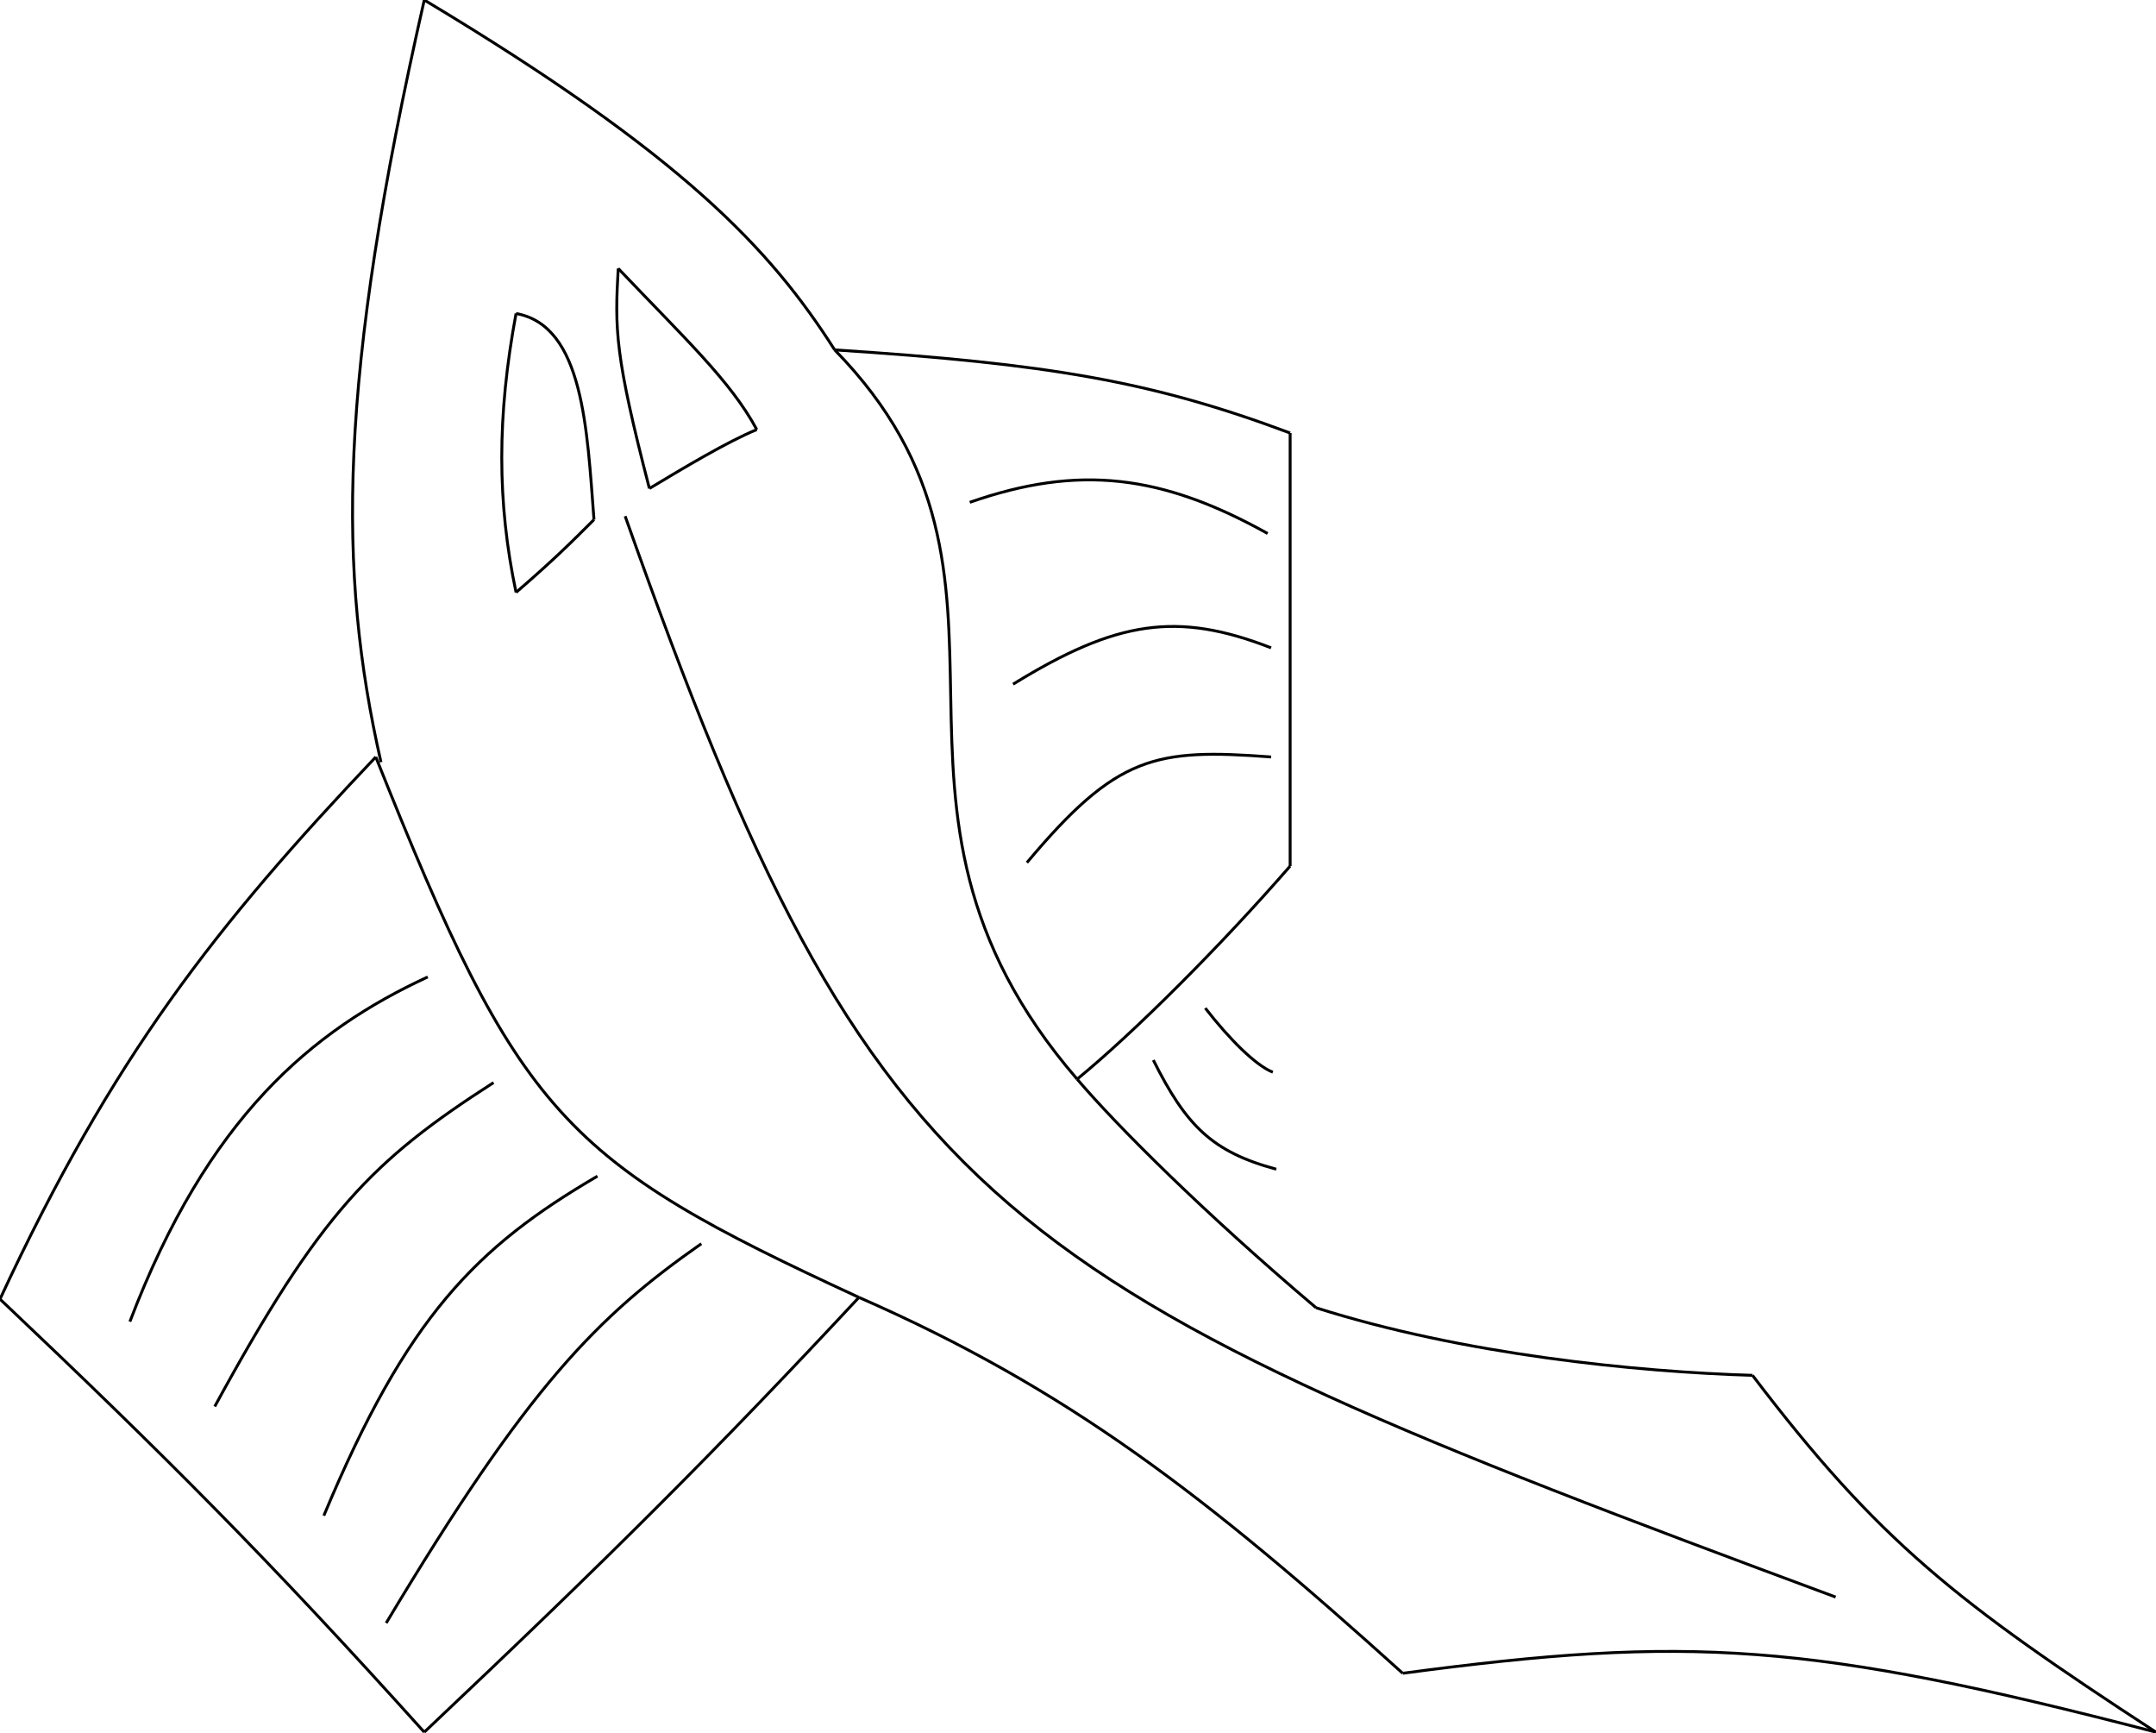
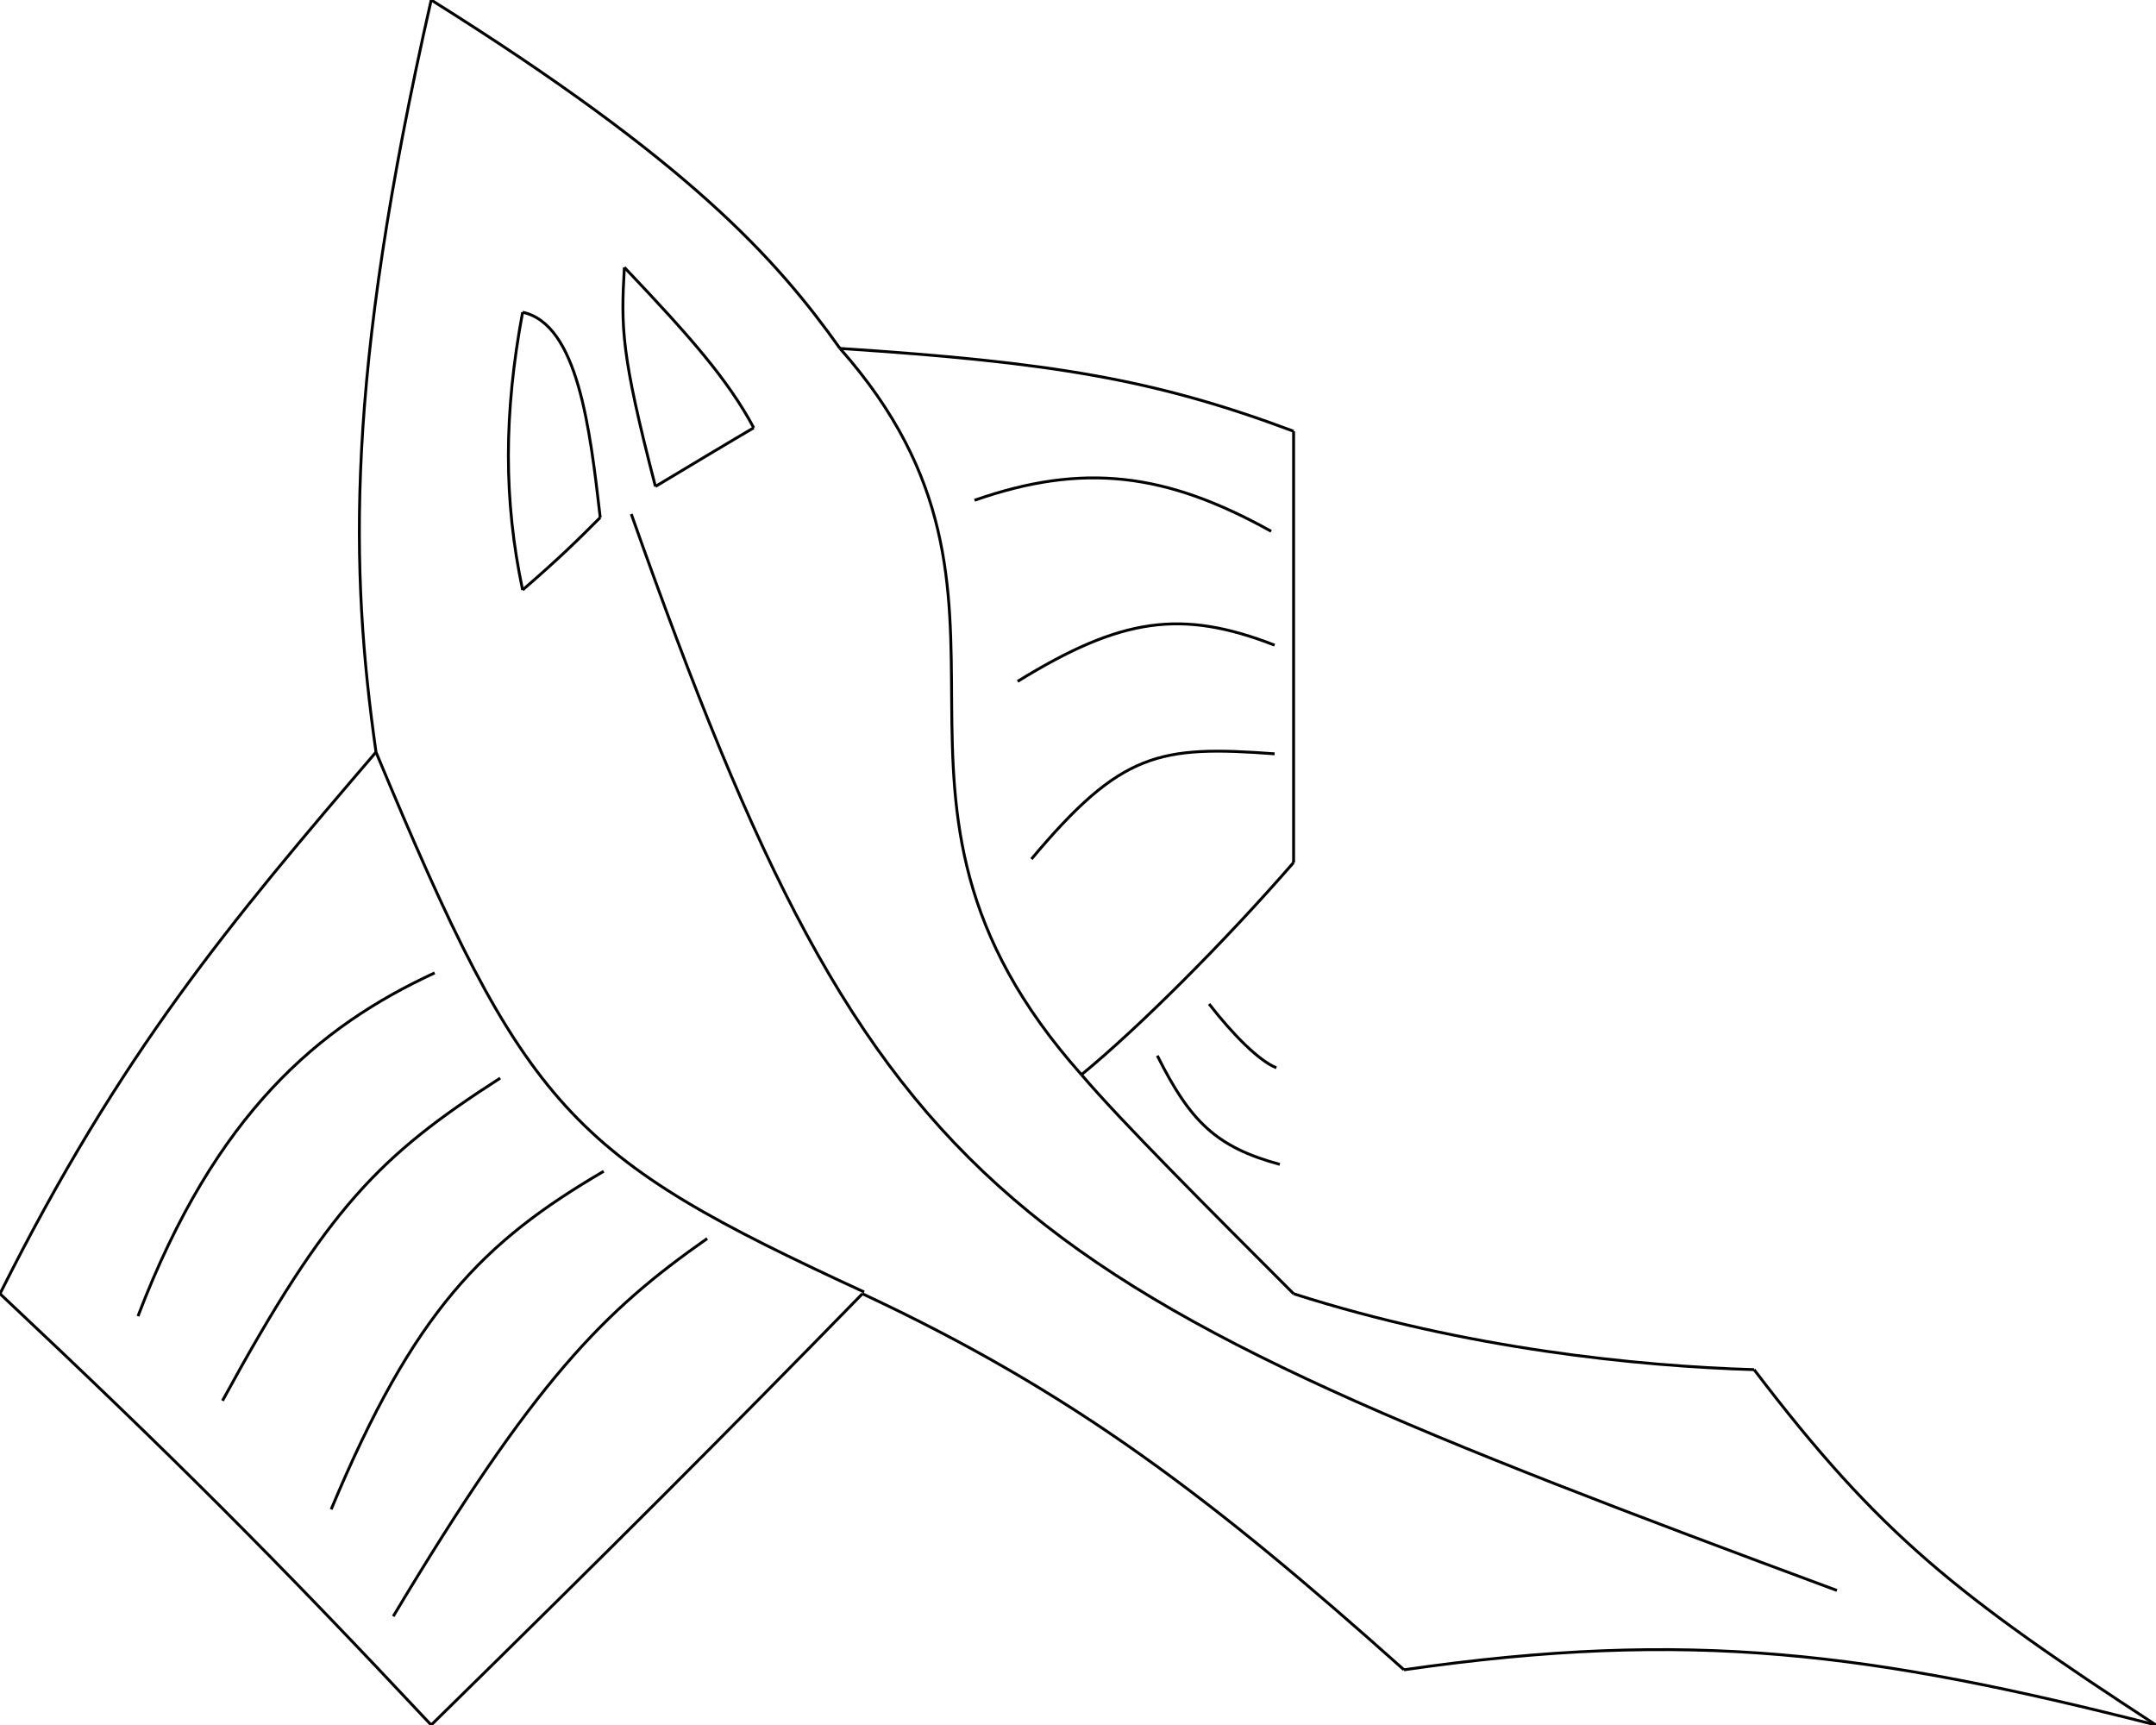
- <svg xmlns="http://www.w3.org/2000/svg" width="747px" height="600px" viewBox="0 0 747 600" version="1.1">
+ <svg xmlns="http://www.w3.org/2000/svg" width="750px" height="600px" viewBox="0 0 750 600" version="1.1">
  <description />
  <defs>
    </defs>
-   <path stroke-width="1" stroke="#000000" fill="none" d="M216.6,178.8 C303,423 345,445.2 636,553.2 " />
-   <path stroke-width="1" stroke="#000000" fill="none" d="M486,579.6 C585,566.4 627,568.8 747,600 " />
-   <path stroke-width="1" stroke="#000000" fill="none" d="M297.6,449.4 C370.2,481.2 418.2,518.4 486,579.6 " />
-   <path stroke-width="1" stroke="#000000" fill="none" d="M147,600 C211.8,538.8 247.8,502.8 297.6,449.4 " />
-   <path stroke-width="1" stroke="#000000" fill="none" d="M0,450 C57,504 93,540 147,600 " />
-   <path stroke-width="1" stroke="#000000" fill="none" d="M0,450 C39,366 75,320.4 130.2,262.2 " />
-   <path stroke-width="1" stroke="#000000" fill="none" d="M130.2,262.2 C180,387 195,402 297.6,449.4 " />
-   <path stroke-width="1" stroke="#000000" fill="none" d="M132,264 C117,198 117,132 147,0 " />
-   <path stroke-width="1" stroke="#000000" fill="none" d="M147,0 C237,54 267,86.4 289.2,121.2 " />
-   <path stroke-width="1" stroke="#000000" fill="none" d="M289.2,121.2 C367.8,201.6 289.8,277.2 373.2,373.8 " />
-   <path stroke-width="1" stroke="#000000" fill="none" d="M373.2,373.8 C387,390 417,420 456,453 " />
-   <path stroke-width="1" stroke="#000000" fill="none" d="M456,453 C507,469.2 567,475.2 607.2,476.4 " />
-   <path stroke-width="1" stroke="#000000" fill="none" d="M607.2,476.4 C651,534 678,555 747,600 " />
-   <path stroke-width="1" stroke="#000000" fill="none" d="M289.2,121.2 C363,126 399,132 447,150 " />
-   <path stroke-width="1" stroke="#000000" fill="none" d="M447,150 C447,225 447,255 447,300 " />
-   <path stroke-width="1" stroke="#000000" fill="none" d="M447,300 C423,327.6 393,357.6 373.2,373.8 " />
-   <path stroke-width="1" stroke="#000000" fill="none" d="M336,174 C373.8,160.8 402.6,164.4 439.2,184.8 " />
-   <path stroke-width="1" stroke="#000000" fill="none" d="M351,237 C387,214.8 408,211.8 440.4,224.4 " />
-   <path stroke-width="1" stroke="#000000" fill="none" d="M355.8,298.8 C387,261.6 400.2,259.2 440.4,262.2 " />
-   <path stroke-width="1" stroke="#000000" fill="none" d="M417.6,349.2 C426,360 435,369 441,371.4 " />
-   <path stroke-width="1" stroke="#000000" fill="none" d="M399.6,367.2 C411,390 420,399 442.2,405 " />
-   <path stroke-width="1" stroke="#000000" fill="none" d="M45,457.8 C72,387 108,357 148.2,338.4 " />
-   <path stroke-width="1" stroke="#000000" fill="none" d="M74.4,487.2 C111,420 129,402 171,375 " />
-   <path stroke-width="1" stroke="#000000" fill="none" d="M112.2,525 C141,456 165,432 207,407.4 " />
-   <path stroke-width="1" stroke="#000000" fill="none" d="M133.8,562.2 C183,480 207,456 243,430.8 " />
-   <path stroke-width="1" stroke="#000000" fill="none" d="M178.8,205.2 C192,193.8 198,187.8 205.8,180 " />
-   <path stroke-width="1" stroke="#000000" fill="none" d="M178.8,205.2 C172.2,174 172.2,144 178.8,108.6 " />
-   <path stroke-width="1" stroke="#000000" fill="none" d="M178.8,108.6 C202.2,112.8 203.4,148.8 205.8,180 " />
-   <path stroke-width="1" stroke="#000000" fill="none" d="M225,169.2 C237,162 252,153 262.2,148.8 " />
-   <path stroke-width="1" stroke="#000000" fill="none" d="M225,169.2 C213,123 213,114 214.2,93 " />
-   <path stroke-width="1" stroke="#000000" fill="none" d="M214.2,93 C237,117 253.2,132 262.2,148.8 " />
+   <path stroke-width="1" stroke="#000000" fill="none" d="M219.6,178.8 C306,423 348,445.2 639,553.2 " />
+   <path stroke-width="1" stroke="#000000" fill="none" d="M488.4,580.8 C588,566.4 651,574.8 750,600 " />
+   <path stroke-width="1" stroke="#000000" fill="none" d="M300,450 C373.2,484.2 421.2,520.8 488.4,580.8 " />
+   <path stroke-width="1" stroke="#000000" fill="none" d="M150,600 C214.8,536.4 250.8,500.4 300,450 " />
+   <path stroke-width="1" stroke="#000000" fill="none" d="M0,450 C60,506.4 96,542.4 150,600 " />
+   <path stroke-width="1" stroke="#000000" fill="none" d="M0,450 C42,366 80.4,320.4 130.8,261.6 " />
+   <path stroke-width="1" stroke="#000000" fill="none" d="M130.8,261.6 C183,387 198,402 300.6,449.4 " />
+   <path stroke-width="1" stroke="#000000" fill="none" d="M130.8,261.6 C121.8,198 120,132 150,0 " />
+   <path stroke-width="1" stroke="#000000" fill="none" d="M150,0 C240,56.4 270,90 292.2,121.2 " />
+   <path stroke-width="1" stroke="#000000" fill="none" d="M292.2,121.2 C370.8,210 289.2,276 376.2,373.8 " />
+   <path stroke-width="1" stroke="#000000" fill="none" d="M376.2,373.8 C390,390 420,420 450,450 " />
+   <path stroke-width="1" stroke="#000000" fill="none" d="M450,450 C510,469.2 570,475.2 610.2,476.4 " />
+   <path stroke-width="1" stroke="#000000" fill="none" d="M610.2,476.4 C654,534 681,555 750,600 " />
+   <path stroke-width="1" stroke="#000000" fill="none" d="M292.2,121.2 C366,126 402,132 450,150 " />
+   <path stroke-width="1" stroke="#000000" fill="none" d="M450,150 C450,225 450,255 450,300 " />
+   <path stroke-width="1" stroke="#000000" fill="none" d="M450,300 C426,327.6 396,357.6 376.2,373.8 " />
+   <path stroke-width="1" stroke="#000000" fill="none" d="M339,174 C376.8,160.8 405.6,164.4 442.2,184.8 " />
+   <path stroke-width="1" stroke="#000000" fill="none" d="M354,237 C390,214.8 411,211.8 443.4,224.4 " />
+   <path stroke-width="1" stroke="#000000" fill="none" d="M358.8,298.8 C390,261.6 403.2,259.2 443.4,262.2 " />
+   <path stroke-width="1" stroke="#000000" fill="none" d="M420.6,349.2 C429,360 438,369 444,371.4 " />
+   <path stroke-width="1" stroke="#000000" fill="none" d="M402.6,367.2 C414,390 423,399 445.2,405 " />
+   <path stroke-width="1" stroke="#000000" fill="none" d="M48,457.8 C75,387 111,357 151.2,338.4 " />
+   <path stroke-width="1" stroke="#000000" fill="none" d="M77.4,487.2 C114,420 132,402 174,375 " />
+   <path stroke-width="1" stroke="#000000" fill="none" d="M115.2,525 C144,456 168,432 210,407.4 " />
+   <path stroke-width="1" stroke="#000000" fill="none" d="M136.8,562.2 C186,480 210,456 246,430.8 " />
+   <path stroke-width="1" stroke="#000000" fill="none" d="M181.8,205.2 C195,193.8 201,187.8 208.8,180 " />
+   <path stroke-width="1" stroke="#000000" fill="none" d="M181.8,205.2 C175.2,174 175.2,144 181.8,108.6 " />
+   <path stroke-width="1" stroke="#000000" fill="none" d="M181.8,108.6 C201,112.8 205.2,148.8 208.8,180 " />
+   <path stroke-width="1" stroke="#000000" fill="none" d="M228,169.2 C240,162 255,153 262.2,148.8 " />
+   <path stroke-width="1" stroke="#000000" fill="none" d="M228,169.2 C216,123 216,114 217.2,93 " />
+   <path stroke-width="1" stroke="#000000" fill="none" d="M217.2,93 C240,117 253.2,132 262.2,148.8 " />
</svg>
